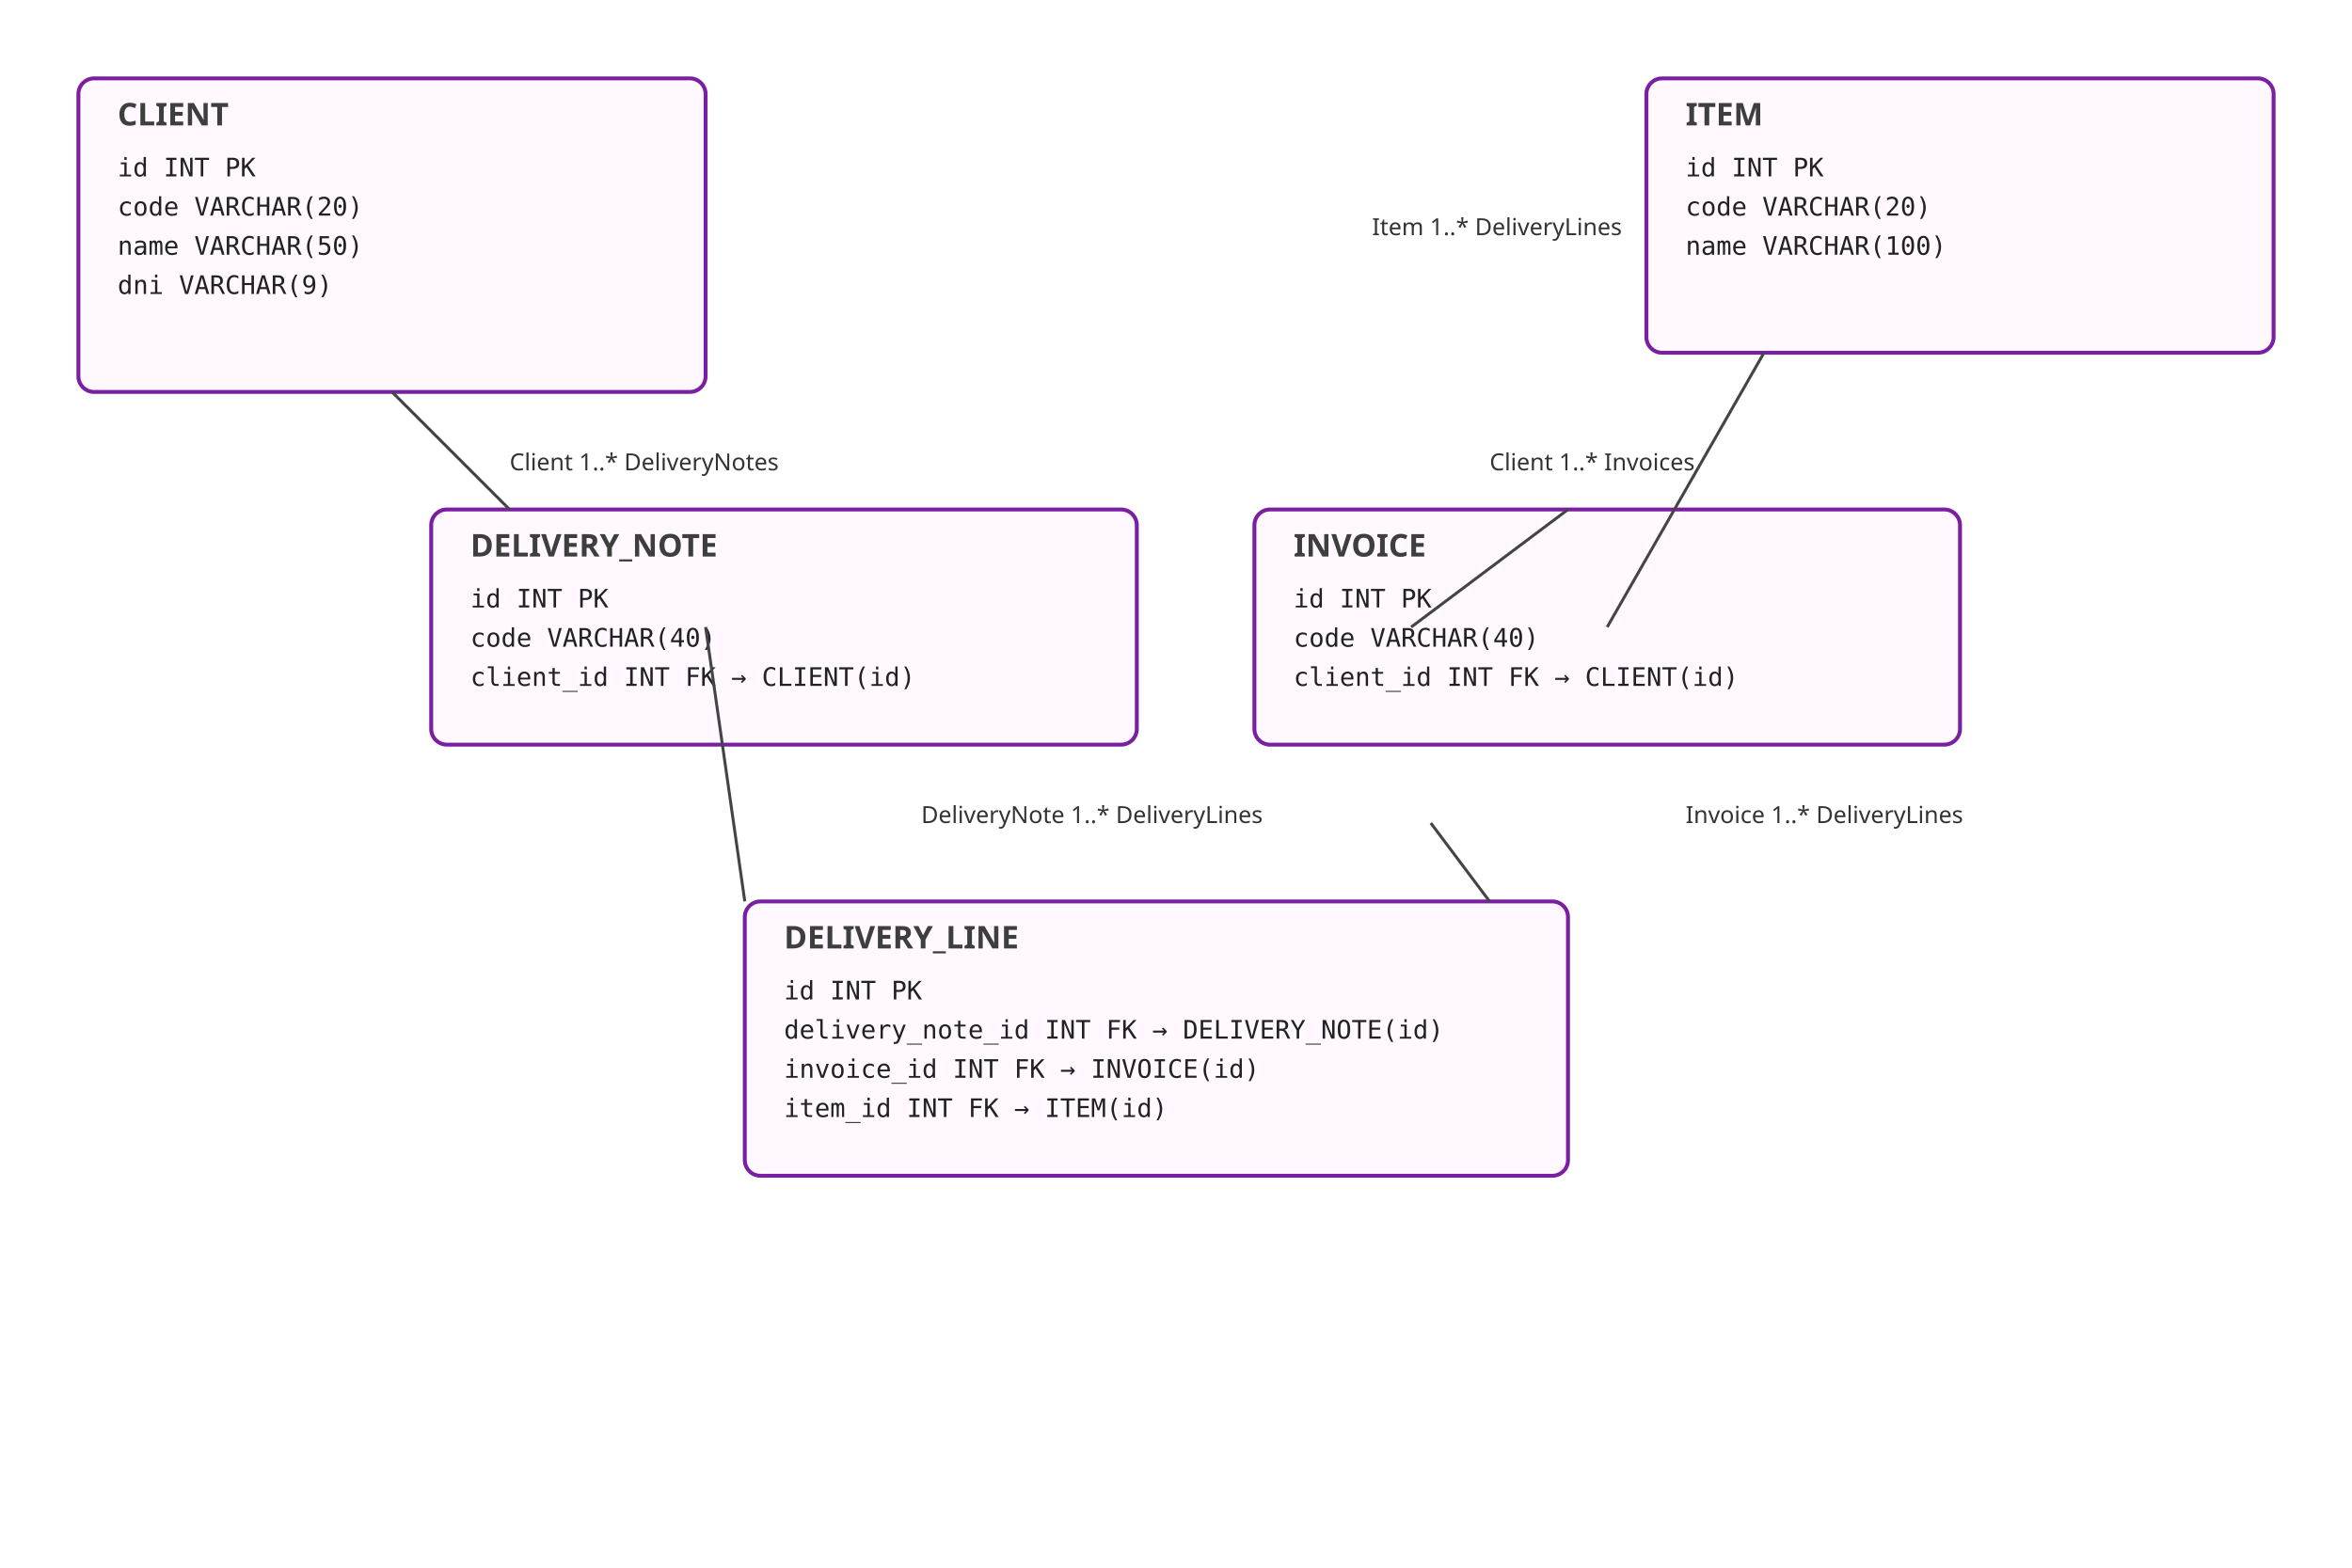
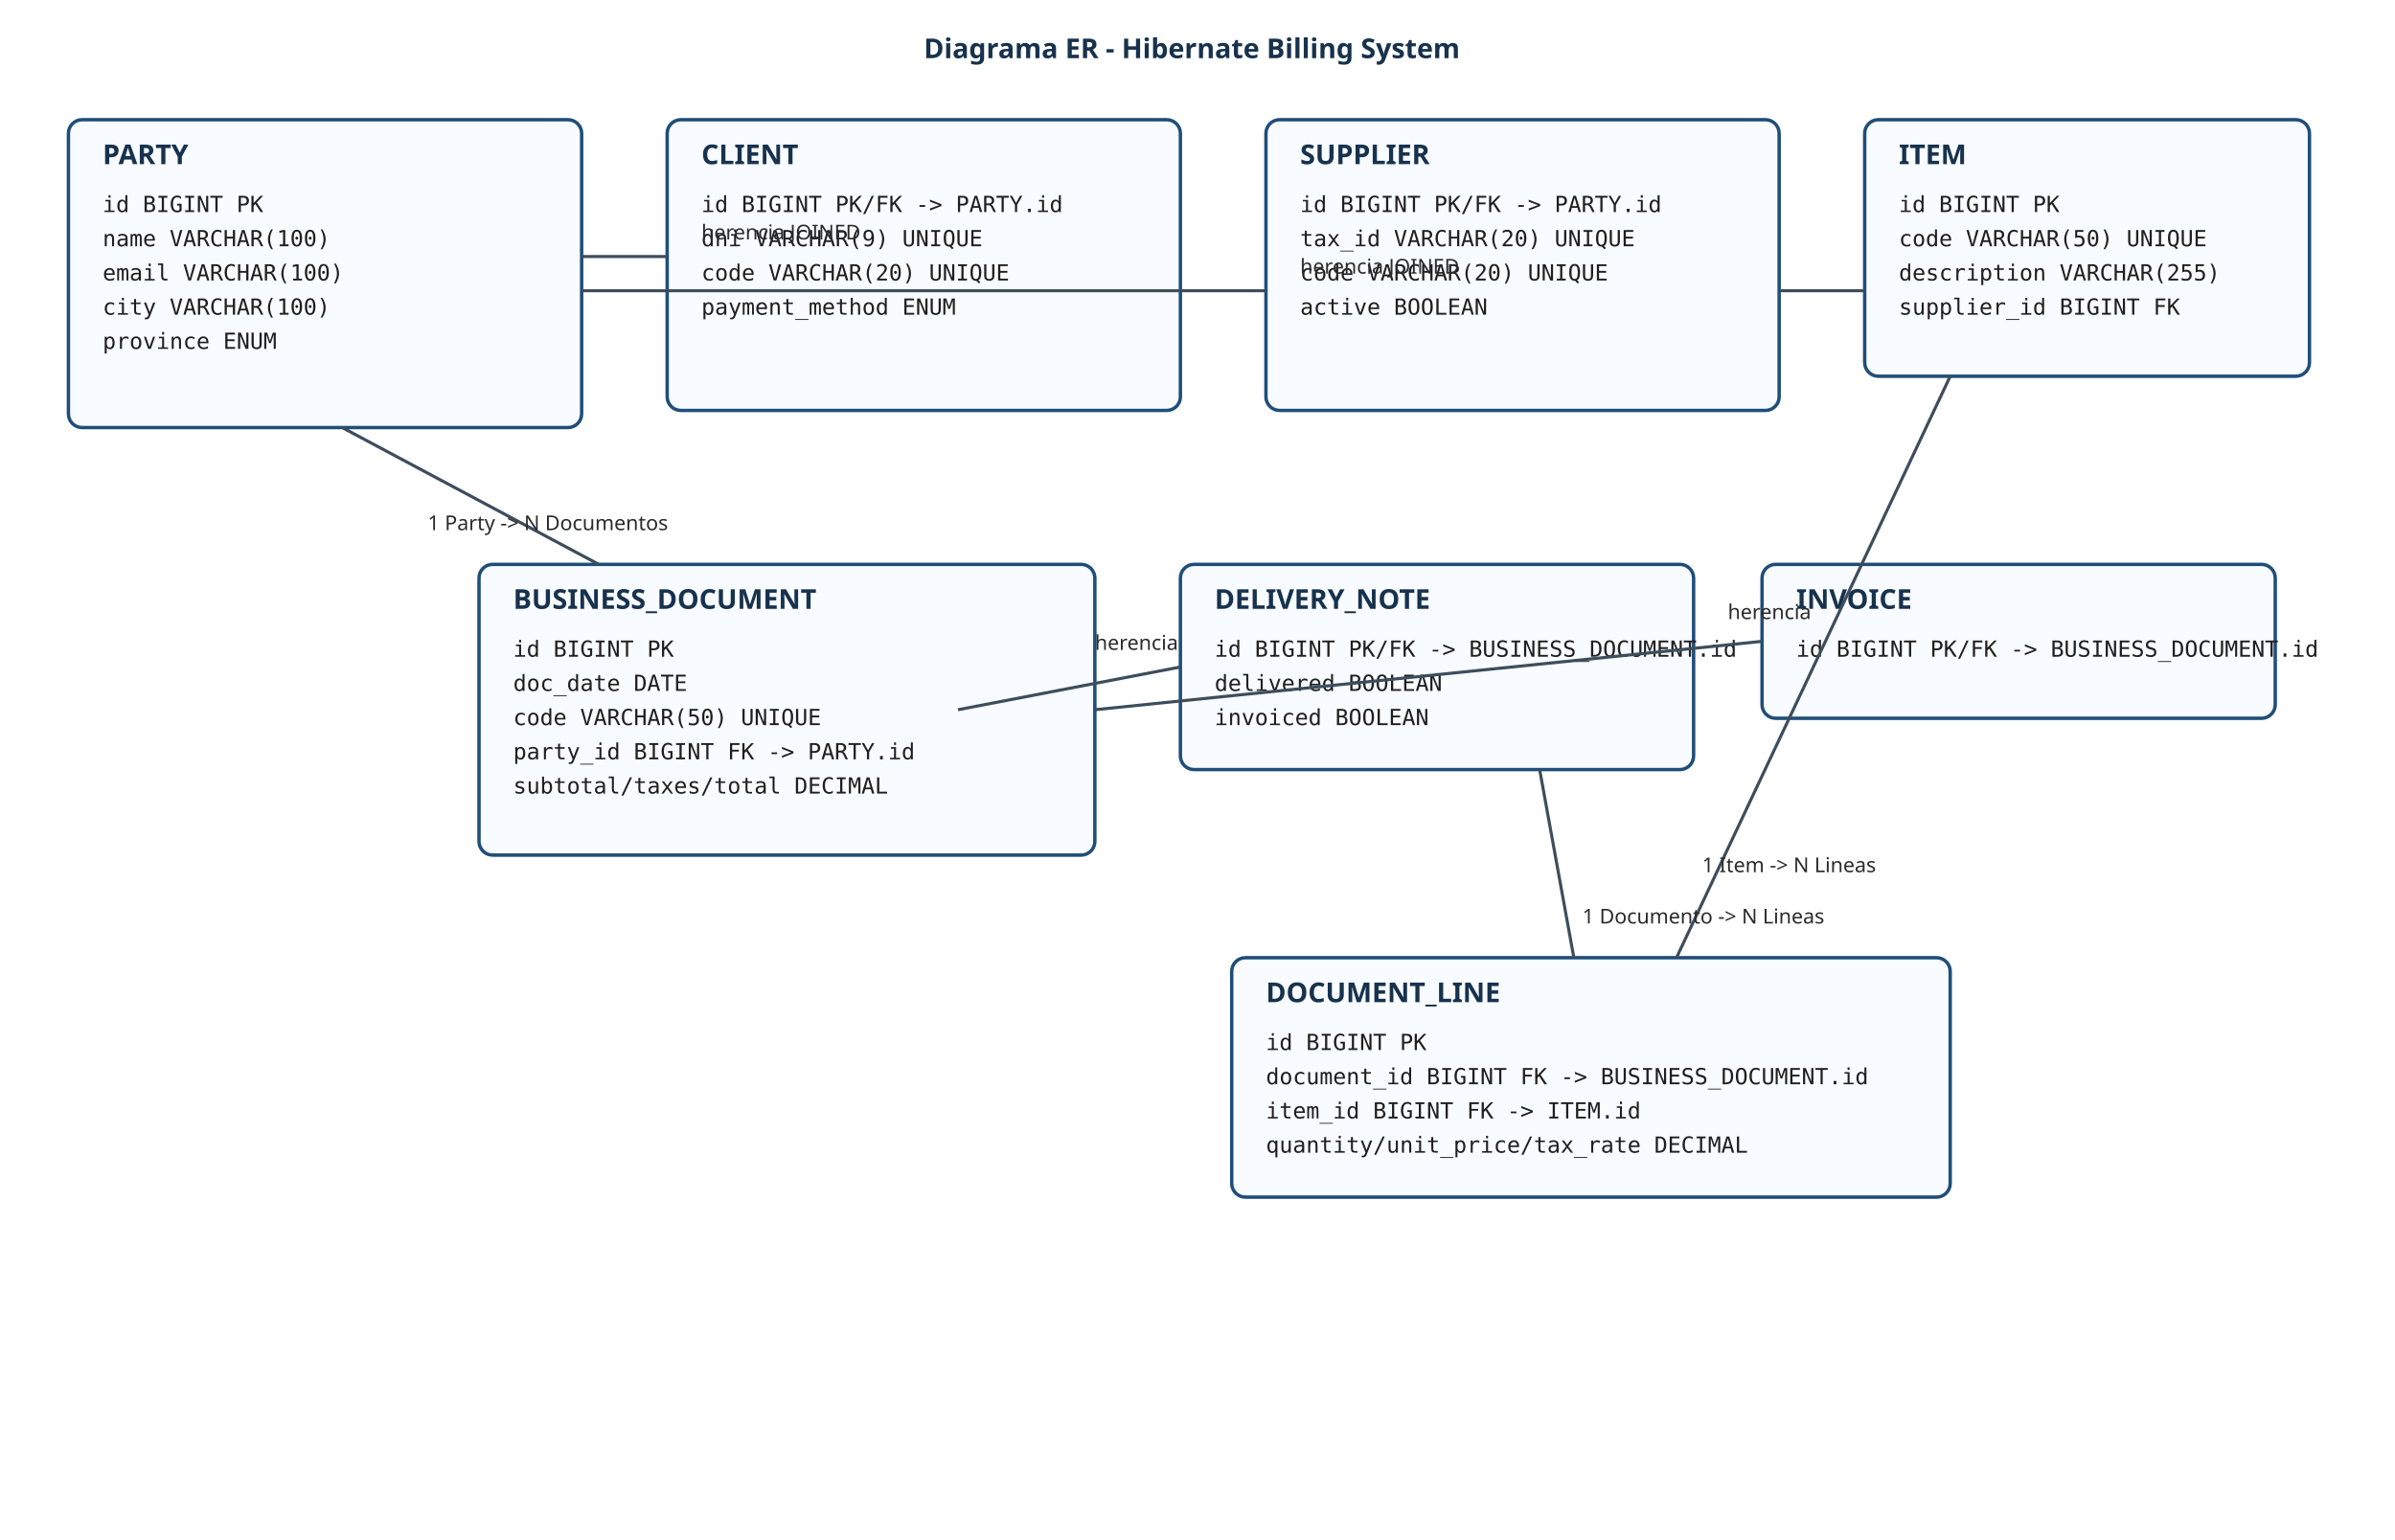
- <svg xmlns="http://www.w3.org/2000/svg" width="1200" height="800" viewBox="0 0 1200 800">
+ <svg xmlns="http://www.w3.org/2000/svg" width="1400" height="900" viewBox="0 0 1400 900">
  <style>
-     .box { fill:#fff8ff; stroke:#7B1FA2; stroke-width:2; }
-     .title { font: bold 16px sans-serif; fill:#3e3e3e; }
-     .field { font: 13px monospace; fill:#222; }
-     .fk { stroke-dasharray:4 2; stroke:#666; }
-     .line { stroke:#444; stroke-width:1.5; }
+     .box { fill:#f8fbff; stroke:#1f4e79; stroke-width:2; }
+     .title { font: bold 16px sans-serif; fill:#17324d; }
+     .field { font: 13px monospace; fill:#1f1f1f; }
+     .line { stroke:#3d4d5c; stroke-width:1.8; }
+     .label { font: 12px sans-serif; fill:#2b2b2b; }
  </style>
-   <rect x="40" y="40" width="320" height="160" rx="8" class="box" />
-   <text x="60" y="64" class="title">CLIENT</text>
-   <text x="60" y="90" class="field">id INT PK</text>
-   <text x="60" y="110" class="field">code VARCHAR(20)</text>
-   <text x="60" y="130" class="field">name VARCHAR(50)</text>
-   <text x="60" y="150" class="field">dni VARCHAR(9)</text>
-   <rect x="840" y="40" width="320" height="140" rx="8" class="box" />
-   <text x="860" y="64" class="title">ITEM</text>
-   <text x="860" y="90" class="field">id INT PK</text>
-   <text x="860" y="110" class="field">code VARCHAR(20)</text>
-   <text x="860" y="130" class="field">name VARCHAR(100)</text>
-   <rect x="220" y="260" width="360" height="120" rx="8" class="box" />
-   <text x="240" y="284" class="title">DELIVERY_NOTE</text>
-   <text x="240" y="310" class="field">id INT PK</text>
-   <text x="240" y="330" class="field">code VARCHAR(40)</text>
-   <text x="240" y="350" class="field">client_id INT FK → CLIENT(id)</text>
-   <rect x="640" y="260" width="360" height="120" rx="8" class="box" />
-   <text x="660" y="284" class="title">INVOICE</text>
-   <text x="660" y="310" class="field">id INT PK</text>
-   <text x="660" y="330" class="field">code VARCHAR(40)</text>
-   <text x="660" y="350" class="field">client_id INT FK → CLIENT(id)</text>
-   <rect x="380" y="460" width="420" height="140" rx="8" class="box" />
-   <text x="400" y="484" class="title">DELIVERY_LINE</text>
-   <text x="400" y="510" class="field">id INT PK</text>
-   <text x="400" y="530" class="field">delivery_note_id INT FK → DELIVERY_NOTE(id)</text>
-   <text x="400" y="550" class="field">invoice_id INT FK → INVOICE(id)</text>
-   <text x="400" y="570" class="field">item_id INT FK → ITEM(id)</text>
-   <line x1="200" y1="200" x2="260" y2="260" class="line" />
-   <line x1="360" y1="320" x2="380" y2="460" class="line" />
-   <line x1="720" y1="320" x2="800" y2="260" class="line" />
-   <line x1="900" y1="180" x2="820" y2="320" class="line" />
-   <line x1="730" y1="420" x2="760" y2="460" class="line" />
-   <text x="260" y="240" font-family="sans-serif" font-size="12" fill="#333">Client 1..* DeliveryNotes</text>
-   <text x="760" y="240" font-family="sans-serif" font-size="12" fill="#333">Client 1..* Invoices</text>
-   <text x="470" y="420" font-family="sans-serif" font-size="12" fill="#333">DeliveryNote 1..* DeliveryLines</text>
-   <text x="860" y="420" font-family="sans-serif" font-size="12" fill="#333">Invoice 1..* DeliveryLines</text>
-   <text x="700" y="120" font-family="sans-serif" font-size="12" fill="#333">Item 1..* DeliveryLines</text>
+   <text x="540" y="34" class="title">Diagrama ER - Hibernate Billing System</text>
+   <rect x="40" y="70" width="300" height="180" rx="8" class="box" />
+   <text x="60" y="96" class="title">PARTY</text>
+   <text x="60" y="124" class="field">id BIGINT PK</text>
+   <text x="60" y="144" class="field">name VARCHAR(100)</text>
+   <text x="60" y="164" class="field">email VARCHAR(100)</text>
+   <text x="60" y="184" class="field">city VARCHAR(100)</text>
+   <text x="60" y="204" class="field">province ENUM</text>
+   <rect x="390" y="70" width="300" height="170" rx="8" class="box" />
+   <text x="410" y="96" class="title">CLIENT</text>
+   <text x="410" y="124" class="field">id BIGINT PK/FK -&gt; PARTY.id</text>
+   <text x="410" y="144" class="field">dni VARCHAR(9) UNIQUE</text>
+   <text x="410" y="164" class="field">code VARCHAR(20) UNIQUE</text>
+   <text x="410" y="184" class="field">payment_method ENUM</text>
+   <rect x="740" y="70" width="300" height="170" rx="8" class="box" />
+   <text x="760" y="96" class="title">SUPPLIER</text>
+   <text x="760" y="124" class="field">id BIGINT PK/FK -&gt; PARTY.id</text>
+   <text x="760" y="144" class="field">tax_id VARCHAR(20) UNIQUE</text>
+   <text x="760" y="164" class="field">code VARCHAR(20) UNIQUE</text>
+   <text x="760" y="184" class="field">active BOOLEAN</text>
+   <rect x="1090" y="70" width="260" height="150" rx="8" class="box" />
+   <text x="1110" y="96" class="title">ITEM</text>
+   <text x="1110" y="124" class="field">id BIGINT PK</text>
+   <text x="1110" y="144" class="field">code VARCHAR(50) UNIQUE</text>
+   <text x="1110" y="164" class="field">description VARCHAR(255)</text>
+   <text x="1110" y="184" class="field">supplier_id BIGINT FK</text>
+   <rect x="280" y="330" width="360" height="170" rx="8" class="box" />
+   <text x="300" y="356" class="title">BUSINESS_DOCUMENT</text>
+   <text x="300" y="384" class="field">id BIGINT PK</text>
+   <text x="300" y="404" class="field">doc_date DATE</text>
+   <text x="300" y="424" class="field">code VARCHAR(50) UNIQUE</text>
+   <text x="300" y="444" class="field">party_id BIGINT FK -&gt; PARTY.id</text>
+   <text x="300" y="464" class="field">subtotal/taxes/total DECIMAL</text>
+   <rect x="690" y="330" width="300" height="120" rx="8" class="box" />
+   <text x="710" y="356" class="title">DELIVERY_NOTE</text>
+   <text x="710" y="384" class="field">id BIGINT PK/FK -&gt; BUSINESS_DOCUMENT.id</text>
+   <text x="710" y="404" class="field">delivered BOOLEAN</text>
+   <text x="710" y="424" class="field">invoiced BOOLEAN</text>
+   <rect x="1030" y="330" width="300" height="90" rx="8" class="box" />
+   <text x="1050" y="356" class="title">INVOICE</text>
+   <text x="1050" y="384" class="field">id BIGINT PK/FK -&gt; BUSINESS_DOCUMENT.id</text>
+   <rect x="720" y="560" width="420" height="140" rx="8" class="box" />
+   <text x="740" y="586" class="title">DOCUMENT_LINE</text>
+   <text x="740" y="614" class="field">id BIGINT PK</text>
+   <text x="740" y="634" class="field">document_id BIGINT FK -&gt; BUSINESS_DOCUMENT.id</text>
+   <text x="740" y="654" class="field">item_id BIGINT FK -&gt; ITEM.id</text>
+   <text x="740" y="674" class="field">quantity/unit_price/tax_rate DECIMAL</text>
+   <line x1="340" y1="150" x2="390" y2="150" class="line" />
+   <line x1="340" y1="170" x2="740" y2="170" class="line" />
+   <line x1="1040" y1="170" x2="1090" y2="170" class="line" />
+   <line x1="200" y1="250" x2="350" y2="330" class="line" />
+   <line x1="560" y1="415" x2="690" y2="390" class="line" />
+   <line x1="640" y1="415" x2="1030" y2="375" class="line" />
+   <line x1="900" y1="450" x2="920" y2="560" class="line" />
+   <line x1="1140" y1="220" x2="980" y2="560" class="line" />
+   <text x="410" y="140" class="label">herencia JOINED</text>
+   <text x="760" y="160" class="label">herencia JOINED</text>
+   <text x="250" y="310" class="label">1 Party -&gt; N Documentos</text>
+   <text x="640" y="380" class="label">herencia</text>
+   <text x="1010" y="362" class="label">herencia</text>
+   <text x="925" y="540" class="label">1 Documento -&gt; N Lineas</text>
+   <text x="995" y="510" class="label">1 Item -&gt; N Lineas</text>
</svg>
